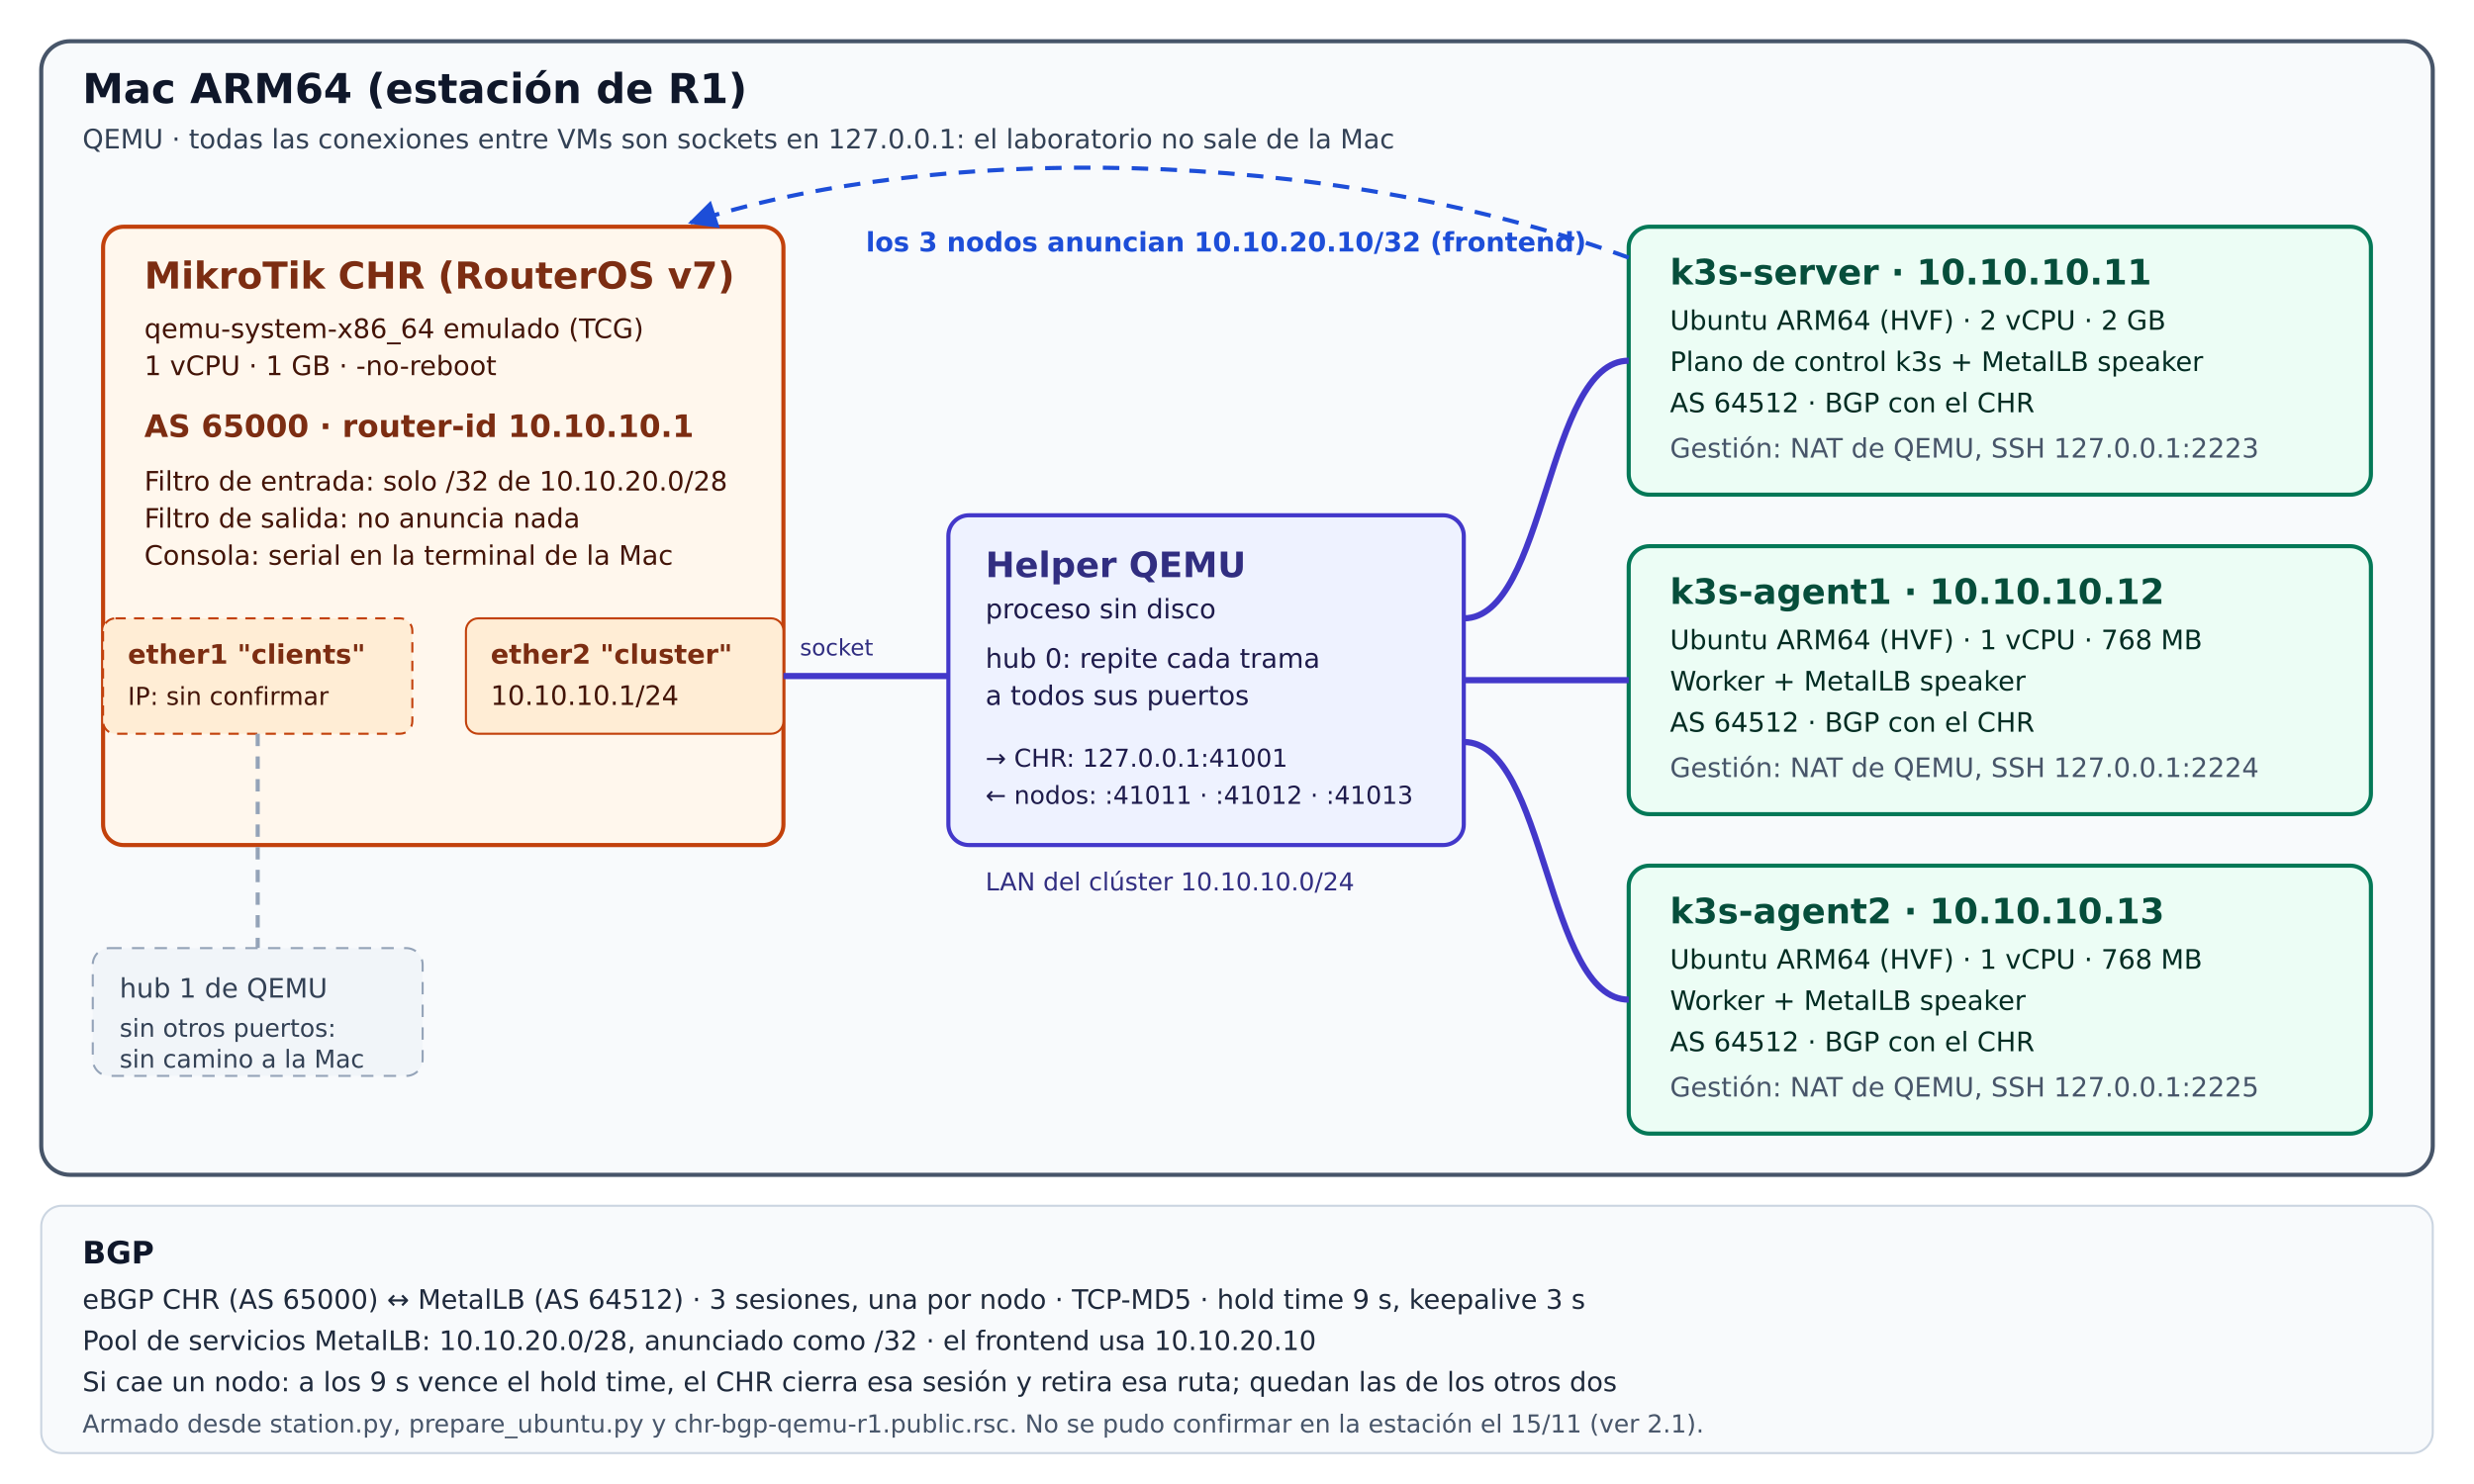
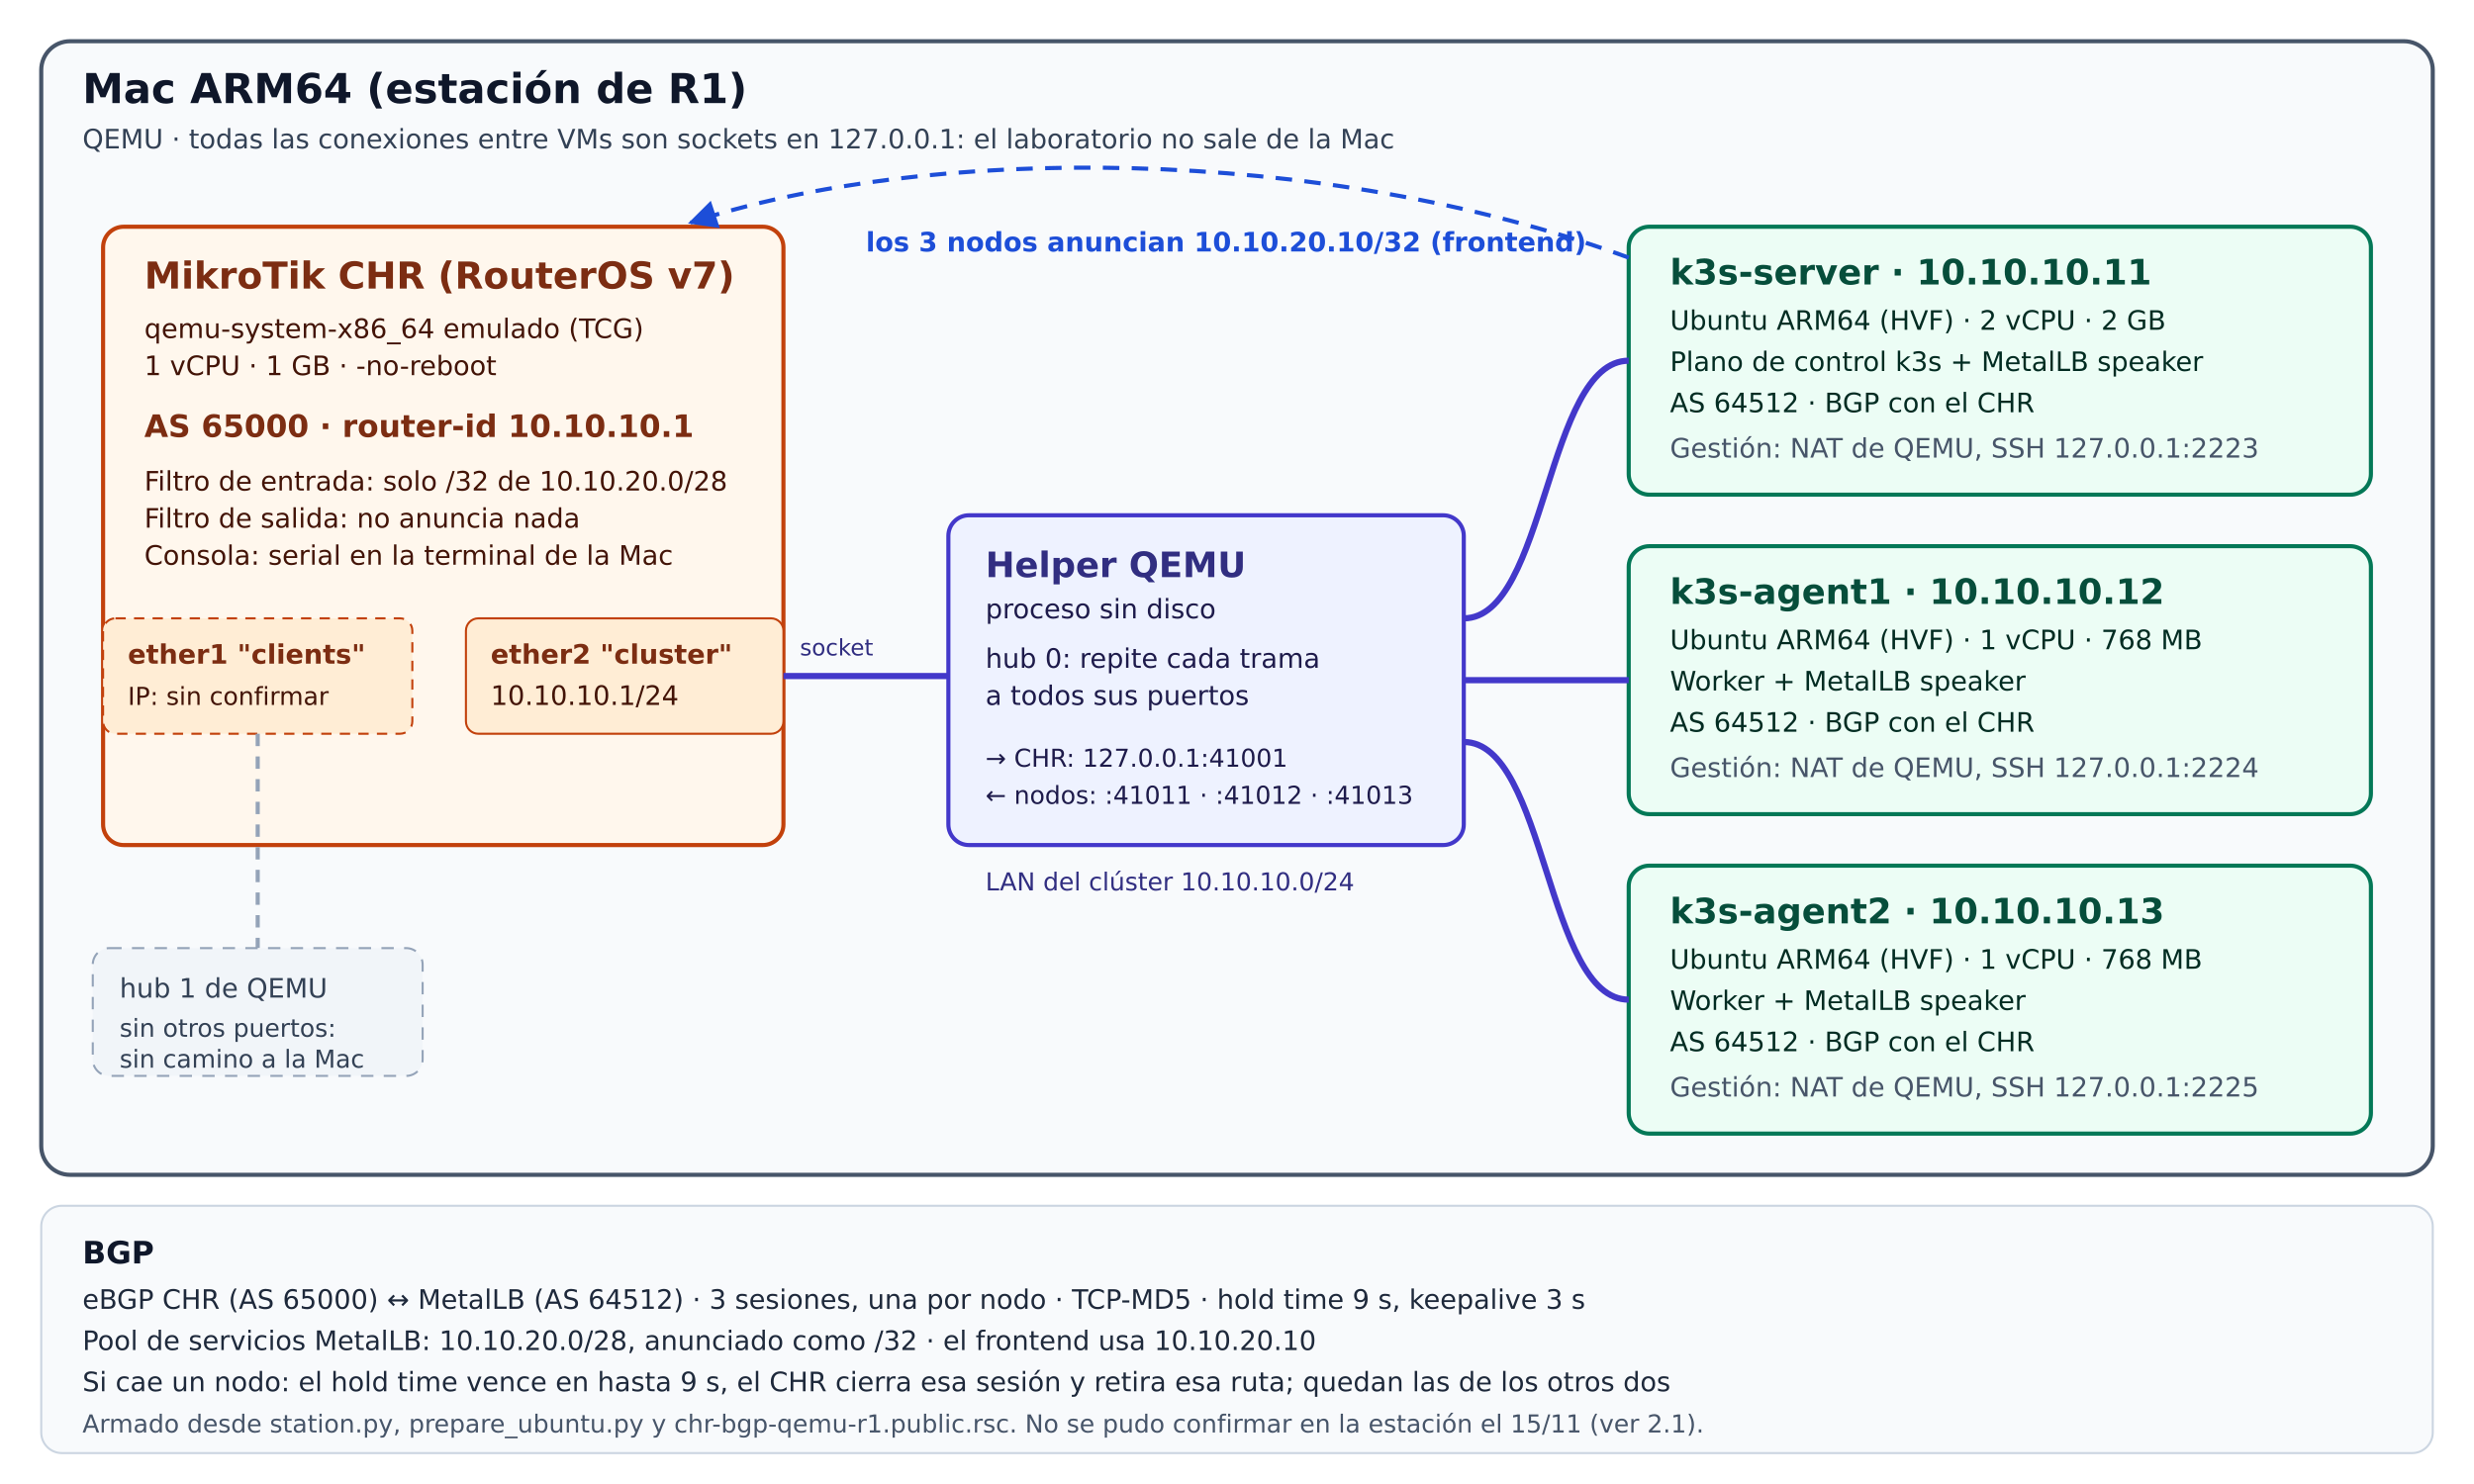
<svg xmlns="http://www.w3.org/2000/svg" width="1200" height="720" viewBox="0 0 1200 720" font-family="DejaVu Sans, Arial, sans-serif">
  <defs>
    <marker id="flecha" viewBox="0 0 10 10" refX="9" refY="5" markerWidth="7" markerHeight="7" orient="auto-start-reverse">
      <path d="M0,0 L10,5 L0,10 z" fill="#1d4ed8" />
    </marker>
  </defs>
  <rect width="1200" height="720" fill="#ffffff" />
  <rect x="20" y="20" width="1160" height="550" rx="14" fill="#f8fafc" stroke="#475569" stroke-width="2" />
  <text x="40" y="50" font-size="20" font-weight="bold" fill="#0f172a">Mac ARM64 (estación de R1)</text>
  <text x="40" y="72" font-size="13" fill="#334155">QEMU · todas las conexiones entre VMs son sockets en 127.0.0.1: el laboratorio no sale de la Mac</text>
  <rect x="50" y="110" width="330" height="300" rx="10" fill="#fff7ed" stroke="#c2410c" stroke-width="2" />
  <text x="70" y="140" font-size="18" font-weight="bold" fill="#7c2d12">MikroTik CHR (RouterOS v7)</text>
  <text x="70" y="164" font-size="13" fill="#431407">qemu-system-x86_64 emulado (TCG)</text>
  <text x="70" y="182" font-size="13" fill="#431407">1 vCPU · 1 GB · -no-reboot</text>
  <text x="70" y="212" font-size="15" font-weight="bold" fill="#7c2d12">AS 65000 · router-id 10.10.10.1</text>
  <text x="70" y="238" font-size="13" fill="#431407">Filtro de entrada: solo /32 de 10.10.20.0/28</text>
  <text x="70" y="256" font-size="13" fill="#431407">Filtro de salida: no anuncia nada</text>
  <text x="70" y="274" font-size="13" fill="#431407">Consola: serial en la terminal de la Mac</text>
  <rect x="226" y="300" width="154" height="56" rx="6" fill="#ffedd5" stroke="#c2410c" />
  <text x="238" y="322" font-size="13" font-weight="bold" fill="#7c2d12">ether2 "cluster"</text>
  <text x="238" y="342" font-size="13" fill="#431407">10.10.10.1/24</text>
  <rect x="50" y="300" width="150" height="56" rx="6" fill="#ffedd5" stroke="#c2410c" stroke-dasharray="5 4" />
  <text x="62" y="322" font-size="13" font-weight="bold" fill="#7c2d12">ether1 "clients"</text>
  <text x="62" y="342" font-size="12" fill="#431407">IP: sin confirmar</text>
  <line x1="125" y1="356" x2="125" y2="460" stroke="#94a3b8" stroke-width="2" stroke-dasharray="6 5" />
  <rect x="45" y="460" width="160" height="62" rx="8" fill="#f1f5f9" stroke="#94a3b8" stroke-dasharray="6 5" />
  <text x="58" y="484" font-size="13" fill="#334155">hub 1 de QEMU</text>
  <text x="58" y="503" font-size="12" fill="#334155">sin otros puertos:</text>
  <text x="58" y="518" font-size="12" fill="#334155">sin camino a la Mac</text>
  <rect x="460" y="250" width="250" height="160" rx="10" fill="#eef2ff" stroke="#4338ca" stroke-width="2" />
  <text x="478" y="280" font-size="17" font-weight="bold" fill="#312e81">Helper QEMU</text>
  <text x="478" y="300" font-size="13" fill="#1e1b4b">proceso sin disco</text>
  <text x="478" y="324" font-size="13" fill="#1e1b4b">hub 0: repite cada trama</text>
  <text x="478" y="342" font-size="13" fill="#1e1b4b">a todos sus puertos</text>
  <text x="478" y="372" font-size="12" fill="#1e1b4b">→ CHR: 127.0.0.1:41001</text>
  <text x="478" y="390" font-size="12" fill="#1e1b4b">← nodos: :41011 · :41012 · :41013</text>
  <line x1="380" y1="328" x2="460" y2="328" stroke="#4338ca" stroke-width="3" />
  <text x="388" y="318" font-size="11" fill="#312e81">socket</text>
  <g font-size="13">
    <rect x="790" y="110" width="360" height="130" rx="10" fill="#ecfdf5" stroke="#047857" stroke-width="2" />
    <text x="810" y="138" font-size="17" font-weight="bold" fill="#064e3b">k3s-server · 10.10.10.11</text>
    <text x="810" y="160" fill="#022c22">Ubuntu ARM64 (HVF) · 2 vCPU · 2 GB</text>
    <text x="810" y="180" fill="#022c22">Plano de control k3s + MetalLB speaker</text>
    <text x="810" y="200" fill="#022c22">AS 64512 · BGP con el CHR</text>
    <text x="810" y="222" fill="#475569">Gestión: NAT de QEMU, SSH 127.0.0.1:2223</text>
    <rect x="790" y="265" width="360" height="130" rx="10" fill="#ecfdf5" stroke="#047857" stroke-width="2" />
    <text x="810" y="293" font-size="17" font-weight="bold" fill="#064e3b">k3s-agent1 · 10.10.10.12</text>
    <text x="810" y="315" fill="#022c22">Ubuntu ARM64 (HVF) · 1 vCPU · 768 MB</text>
    <text x="810" y="335" fill="#022c22">Worker + MetalLB speaker</text>
    <text x="810" y="355" fill="#022c22">AS 64512 · BGP con el CHR</text>
    <text x="810" y="377" fill="#475569">Gestión: NAT de QEMU, SSH 127.0.0.1:2224</text>
    <rect x="790" y="420" width="360" height="130" rx="10" fill="#ecfdf5" stroke="#047857" stroke-width="2" />
    <text x="810" y="448" font-size="17" font-weight="bold" fill="#064e3b">k3s-agent2 · 10.10.10.13</text>
    <text x="810" y="470" fill="#022c22">Ubuntu ARM64 (HVF) · 1 vCPU · 768 MB</text>
    <text x="810" y="490" fill="#022c22">Worker + MetalLB speaker</text>
    <text x="810" y="510" fill="#022c22">AS 64512 · BGP con el CHR</text>
    <text x="810" y="532" fill="#475569">Gestión: NAT de QEMU, SSH 127.0.0.1:2225</text>
  </g>
  <g stroke="#4338ca" stroke-width="3" fill="none">
    <path d="M710 300 C 750 300, 750 175, 790 175" />
    <path d="M710 330 L 790 330" />
    <path d="M710 360 C 750 360, 750 485, 790 485" />
  </g>
  <text x="478" y="432" font-size="12" fill="#312e81">LAN del clúster 10.10.10.0/24</text>
  <g stroke="#1d4ed8" stroke-width="2" stroke-dasharray="8 6" fill="none" marker-end="url(#flecha)">
    <path d="M790 125 C 640 70, 450 70, 335 108" />
  </g>
  <text x="420" y="122" font-size="13" font-weight="bold" fill="#1d4ed8">los 3 nodos anuncian 10.10.20.10/32 (frontend)</text>
  <rect x="20" y="585" width="1160" height="120" rx="10" fill="#f8fafc" stroke="#cbd5e1" />
  <text x="40" y="613" font-size="15" font-weight="bold" fill="#0f172a">BGP</text>
  <text x="40" y="635" font-size="13" fill="#1e293b">eBGP CHR (AS 65000) ↔ MetalLB (AS 64512) · 3 sesiones, una por nodo · TCP-MD5 · hold time 9 s, keepalive 3 s</text>
  <text x="40" y="655" font-size="13" fill="#1e293b">Pool de servicios MetalLB: 10.10.20.0/28, anunciado como /32 · el frontend usa 10.10.20.10</text>
-   <text x="40" y="675" font-size="13" fill="#1e293b">Si cae un nodo: a los 9 s vence el hold time, el CHR cierra esa sesión y retira esa ruta; quedan las de los otros dos</text>
+   <text x="40" y="675" font-size="13" fill="#1e293b">Si cae un nodo: el hold time vence en hasta 9 s, el CHR cierra esa sesión y retira esa ruta; quedan las de los otros dos</text>
  <text x="40" y="695" font-size="12" fill="#475569">Armado desde station.py, prepare_ubuntu.py y chr-bgp-qemu-r1.public.rsc. No se pudo confirmar en la estación el 15/11 (ver 2.1).</text>
</svg>
